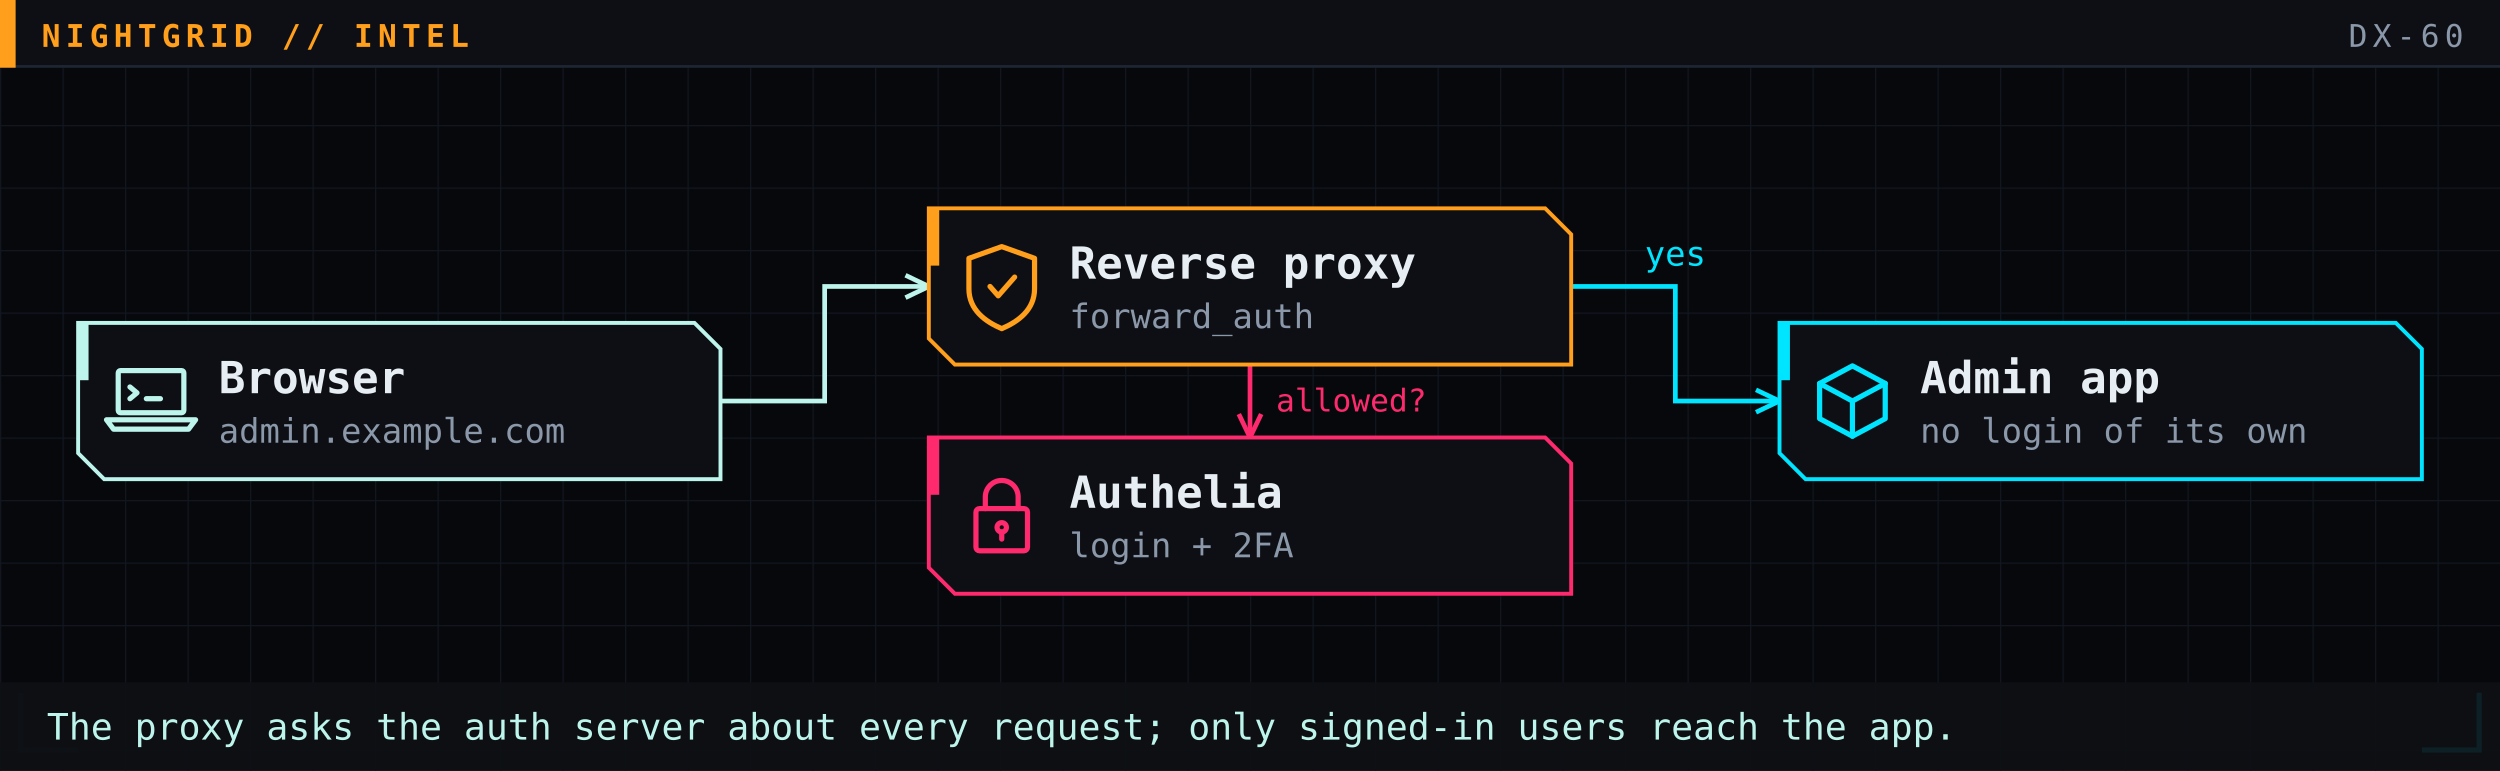
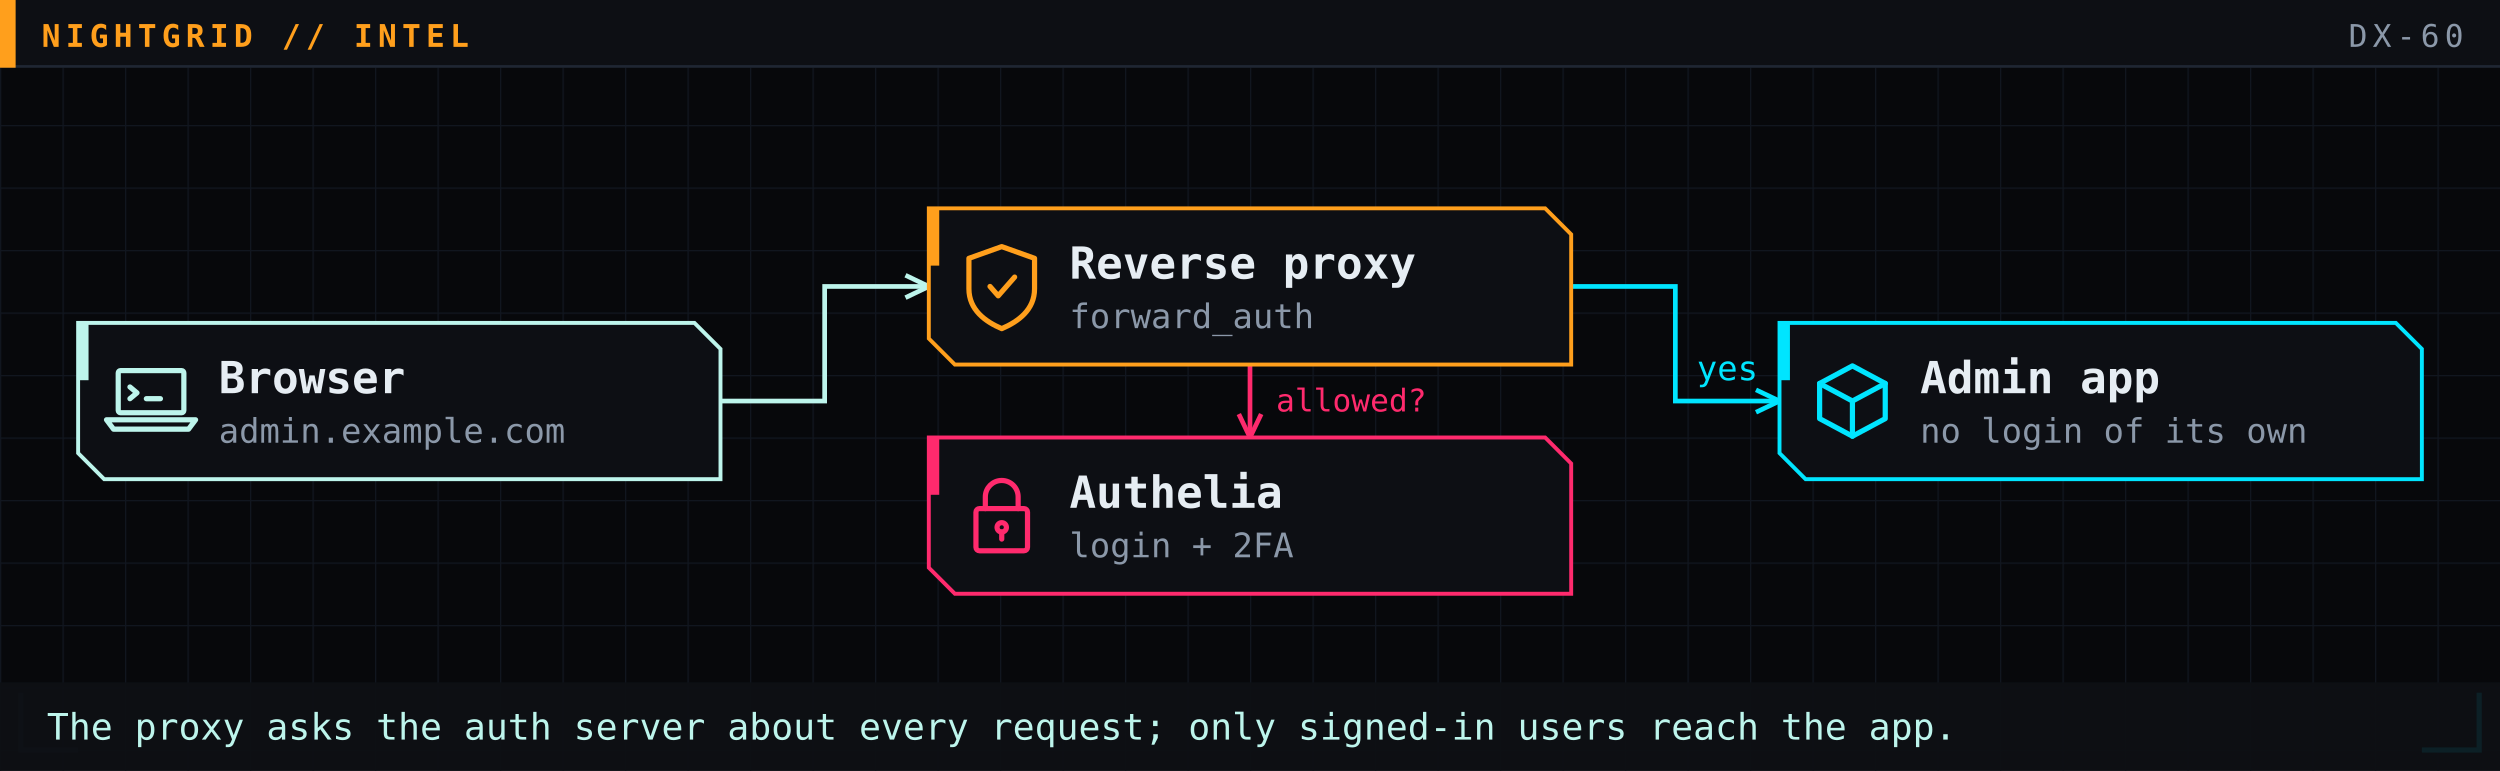
<svg xmlns="http://www.w3.org/2000/svg" viewBox="0 0 960 296" width="960" height="296">
  <defs>
    <pattern id="g" width="24" height="24" patternUnits="userSpaceOnUse">
      <path d="M24,0 H0 V24" fill="none" stroke="#11161F" stroke-width="1" />
    </pattern>
    <linearGradient id="fade" x1="0" y1="0" x2="1" y2="0">
      <stop offset="0" stop-color="#07080B" stop-opacity="0.95" />
      <stop offset="0.55" stop-color="#07080B" stop-opacity="0.2" />
      <stop offset="1" stop-color="#07080B" stop-opacity="0" />
    </linearGradient>
  </defs>
  <rect width="960" height="296" fill="#07080B" />
  <rect width="960" height="296" fill="url(#g)" />
  <rect x="0" y="0" width="960" height="26" fill="#0D0F14" />
  <rect x="0" y="25" width="960" height="1" fill="#1F2633" />
  <rect x="0" y="0" width="6" height="26" fill="#FF9F1C" />
  <text x="16" y="18" font-family="'JetBrains Mono',Menlo,Consolas,monospace" font-size="12" fill="#FF9F1C" text-anchor="start" font-weight="700" letter-spacing="2">NIGHTGRID // INTEL</text>
  <text x="946" y="18" font-family="'JetBrains Mono',Menlo,Consolas,monospace" font-size="12" fill="#8B98A9" text-anchor="end" font-weight="400" letter-spacing="2">DX-60</text>
  <path d="M930,288 H952 V266" fill="none" stroke="#00E5FF" stroke-width="2" />
  <path d="M8,266 V288 H30" fill="none" stroke="#1F2633" stroke-width="2" />
  <path d="M276.667,154.0 L316.667,154.0 L316.667,110.0 L356.667,110.0" fill="none" stroke="#BDF5EC" stroke-width="1.8" />
  <path d="M347.7,114.3 L356.667,110.0 L347.7,105.7" fill="none" stroke="#BDF5EC" stroke-width="1.8" />
  <path d="M480,140.0 L480,168.0" fill="none" stroke="#FF2A6D" stroke-width="1.8" />
  <path d="M475.7,159.0 L480,168.0 L484.3,159.0" fill="none" stroke="#FF2A6D" stroke-width="1.8" />
  <text x="490" y="158.0" font-family="'JetBrains Mono',Menlo,Consolas,monospace" font-size="12" fill="#FF2A6D" text-anchor="start" font-weight="400">allowed?</text>
  <path d="M603.333,110.0 L643.333,110.0 L643.333,154.0 L683.333,154.0" fill="none" stroke="#00E5FF" stroke-width="1.8" />
  <path d="M674.3,158.3 L683.333,154.0 L674.3,149.7" fill="none" stroke="#00E5FF" stroke-width="1.8" />
-   <text x="643.333" y="102.0" font-family="'JetBrains Mono',Menlo,Consolas,monospace" font-size="13" fill="#00E5FF" text-anchor="middle" font-weight="400">yes</text>
+   <text x="663.333" y="146.0" font-family="'JetBrains Mono',Menlo,Consolas,monospace" font-size="13" fill="#00E5FF" text-anchor="middle" font-weight="400">yes</text>
  <path d="M30.0,124.0 H266.667 L276.667,134.0 V184.0 H40.0 L30.0,174.0 Z" fill="#0D0F14" stroke="#BDF5EC" stroke-width="1.5" />
  <rect x="30.0" y="124.0" width="4" height="22" fill="#BDF5EC" />
  <g transform="translate(58.0,154.0) scale(0.450)" fill="none" stroke="#BDF5EC" stroke-width="4.44" stroke-linejoin="round" stroke-linecap="round">
    <rect x="-28" y="-26" width="56" height="36" rx="2" />
    <path d="M-38,16 H38 L32,24 H-32 Z" />
    <path d="M-18,-12 l6,5 -6,5 M-4,-2 H8" />
  </g>
  <text x="84.0" y="151.0" font-family="'JetBrains Mono',Menlo,Consolas,monospace" font-size="17" fill="#E6EDF3" text-anchor="start" font-weight="700">Browser</text>
  <text x="84.0" y="170.0" font-family="'JetBrains Mono',Menlo,Consolas,monospace" font-size="13" fill="#8B98A9" text-anchor="start" font-weight="400">admin.example.com</text>
  <path d="M356.667,80.0 H593.333 L603.333,90.0 V140.0 H366.667 L356.667,130.0 Z" fill="#0D0F14" stroke="#FF9F1C" stroke-width="1.5" />
  <rect x="356.667" y="80.0" width="4" height="22" fill="#FF9F1C" />
  <g transform="translate(384.6667,110.0) scale(0.450)" fill="none" stroke="#FF9F1C" stroke-width="4.44" stroke-linejoin="round" stroke-linecap="round">
    <path d="M0,-34 L28,-24 V2 C28,20 14,30 0,36 C-14,30 -28,20 -28,2 V-24 Z" />
    <path d="M-10,0 l7,8 14,-16" />
  </g>
  <text x="410.667" y="107.0" font-family="'JetBrains Mono',Menlo,Consolas,monospace" font-size="17" fill="#E6EDF3" text-anchor="start" font-weight="700">Reverse proxy</text>
  <text x="410.667" y="126.0" font-family="'JetBrains Mono',Menlo,Consolas,monospace" font-size="13" fill="#8B98A9" text-anchor="start" font-weight="400">forward_auth</text>
  <path d="M356.667,168.0 H593.333 L603.333,178.0 V228.0 H366.667 L356.667,218.0 Z" fill="#0D0F14" stroke="#FF2A6D" stroke-width="1.5" />
  <rect x="356.667" y="168.0" width="4" height="22" fill="#FF2A6D" />
  <g transform="translate(384.6667,198.0) scale(0.450)" fill="none" stroke="#FF2A6D" stroke-width="4.44" stroke-linejoin="round" stroke-linecap="round">
    <rect x="-22" y="-6" width="44" height="36" rx="3" />
    <path d="M-14,-6 V-16 a14,14 0 0 1 28,0 V-6" />
    <circle cx="0" cy="10" r="4" />
    <path d="M0,14 V20" />
  </g>
  <text x="410.667" y="195.0" font-family="'JetBrains Mono',Menlo,Consolas,monospace" font-size="17" fill="#E6EDF3" text-anchor="start" font-weight="700">Authelia</text>
  <text x="410.667" y="214.0" font-family="'JetBrains Mono',Menlo,Consolas,monospace" font-size="13" fill="#8B98A9" text-anchor="start" font-weight="400">login + 2FA</text>
  <path d="M683.333,124.0 H920 L930,134.0 V184.0 H693.333 L683.333,174.0 Z" fill="#0D0F14" stroke="#00E5FF" stroke-width="1.5" />
  <rect x="683.333" y="124.0" width="4" height="22" fill="#00E5FF" />
  <g transform="translate(711.3333,154.0) scale(0.450)" fill="none" stroke="#00E5FF" stroke-width="4.44" stroke-linejoin="round" stroke-linecap="round">
    <path d="M0,-30 L28,-15 V15 L0,30 L-28,15 V-15 Z" />
    <path d="M-28,-15 L0,0 L28,-15 M0,0 V30" />
  </g>
  <text x="737.333" y="151.0" font-family="'JetBrains Mono',Menlo,Consolas,monospace" font-size="17" fill="#E6EDF3" text-anchor="start" font-weight="700">Admin app</text>
  <text x="737.333" y="170.0" font-family="'JetBrains Mono',Menlo,Consolas,monospace" font-size="13" fill="#8B98A9" text-anchor="start" font-weight="400">no login of its own</text>
  <rect x="0" y="262" width="960" height="34" fill="#0D0F14" opacity="0.92" />
  <text x="18" y="284" font-family="'JetBrains Mono',Menlo,Consolas,monospace" font-size="14" fill="#BDF5EC" text-anchor="start" font-weight="400">The proxy asks the auth server about every request; only signed-in users reach the app.</text>
</svg>
